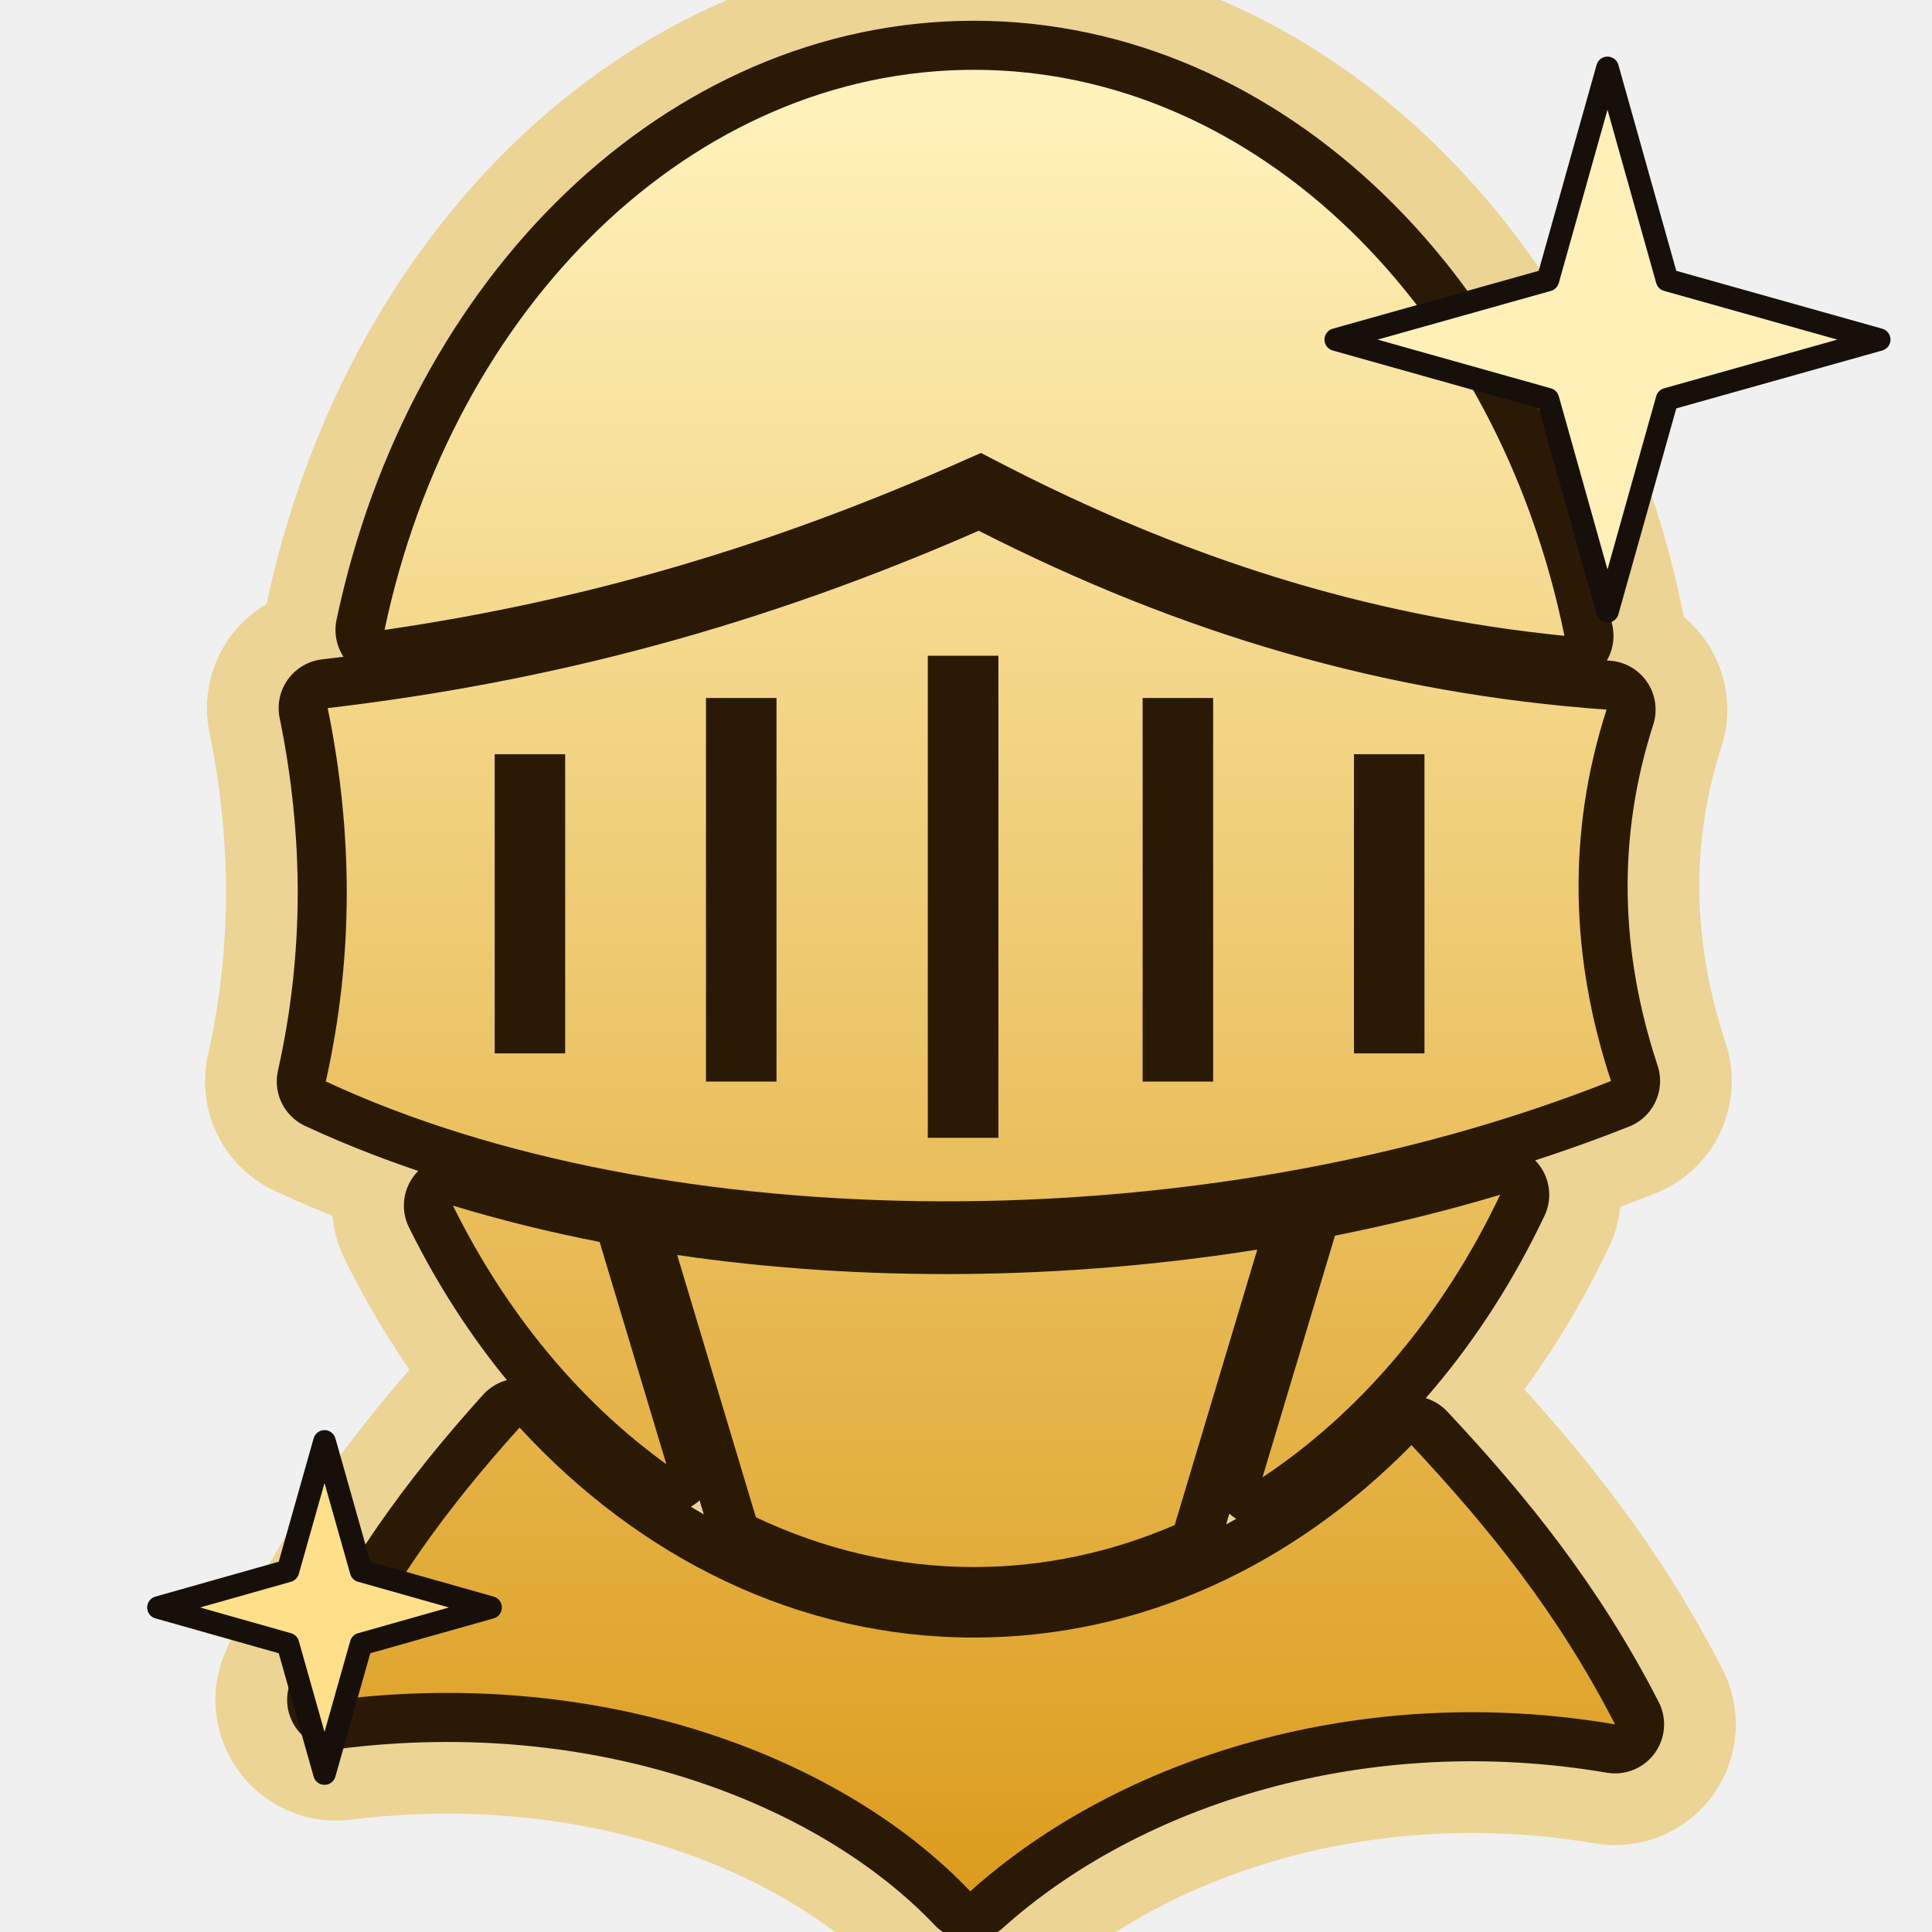
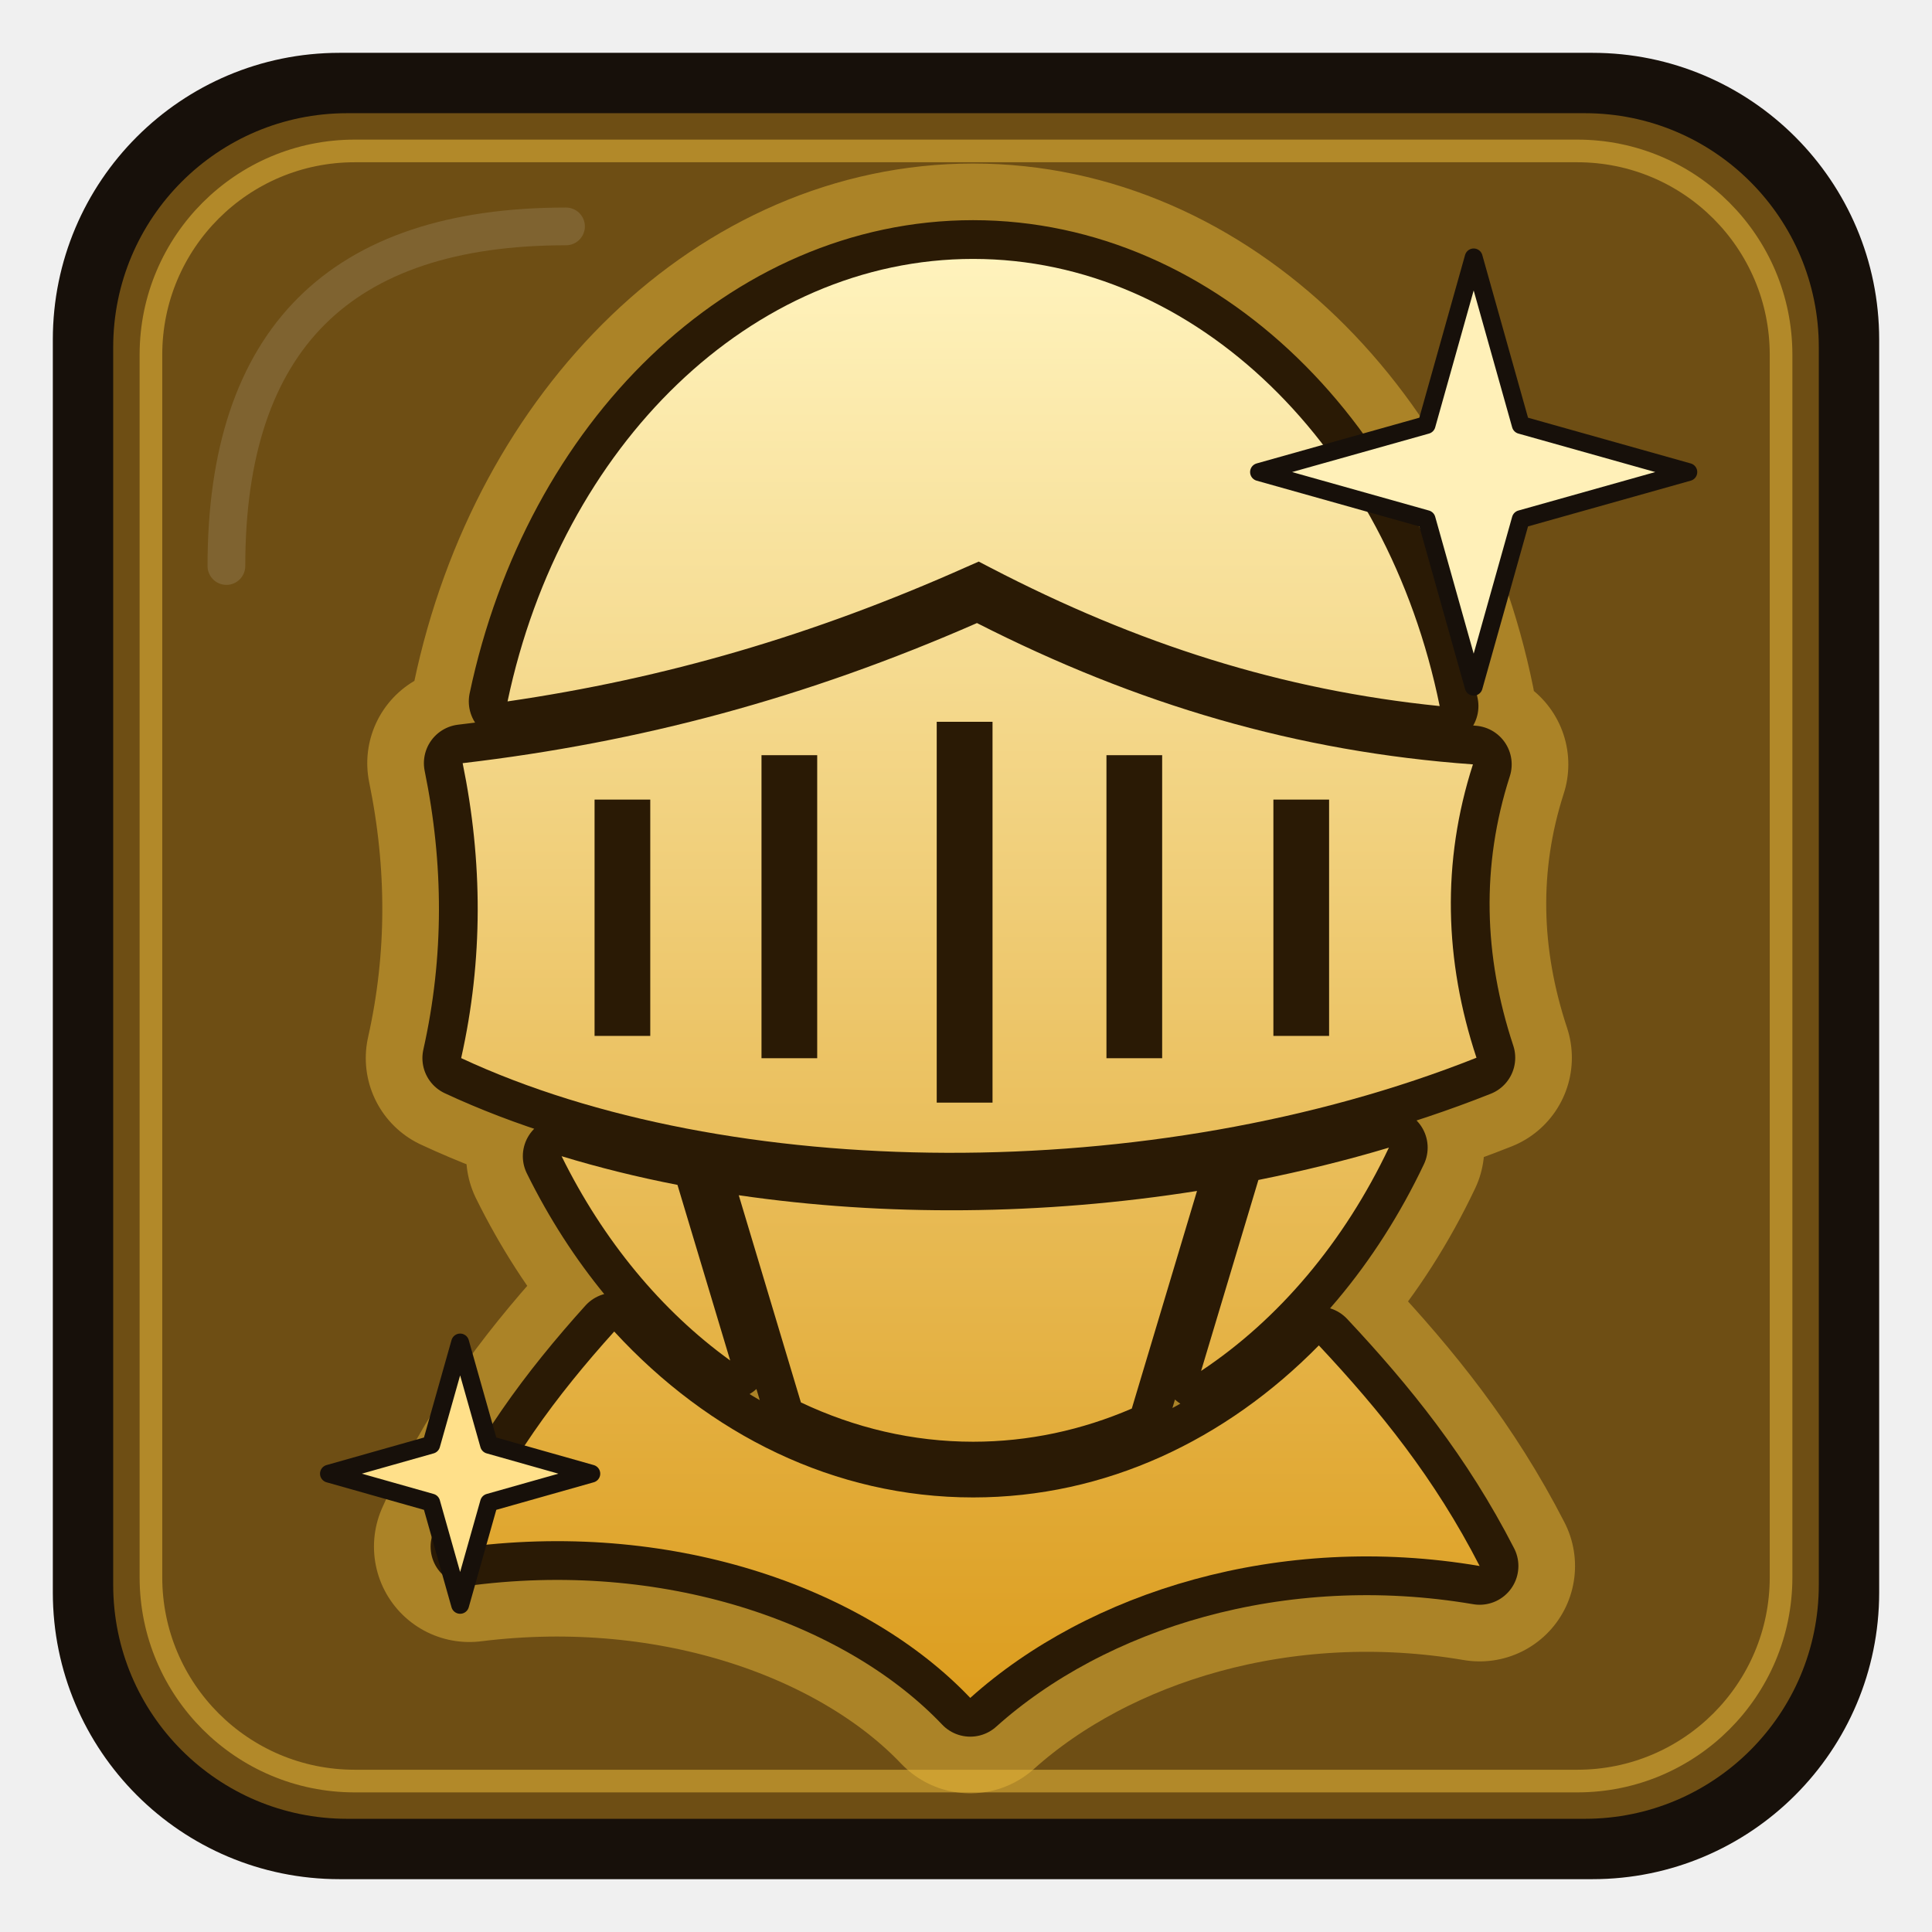
<svg xmlns="http://www.w3.org/2000/svg" viewBox="0 0 512 512">
-   <defs>
-     <linearGradient id="g" x1="0" y1="0" x2="0" y2="1">
-       <stop offset="0" stop-color="#fff3bd" />
-       <stop offset="1" stop-color="#dc9d1e" />
-     </linearGradient>
-   </defs>
-   <g fill="none" stroke="#e8b93a" stroke-opacity="0.5" stroke-width="64" stroke-linejoin="round">
-     <path d="M258.094 18.5c-74.34 0-138.073 62.498-156.188 148.438 52.758-7.697 102.23-22.044 153.938-45.094l4.125-1.813 3.967 2.064c49.424 25.667 97.648 41.026 150.657 46.406-17.66-86.744-81.71-150-156.5-150zm1.28 122.156c-57.41 25.148-112.883 39.993-172.53 47 6.724 32.847 6.91 65.935-.5 98.938 89.29 41.602 231.648 43.154 340.594-.125-10.762-32.516-11.727-65.66-1.188-98.408-59.03-4.235-112.628-20.06-166.375-47.406zm-13.5 33.125h18.72v127.75h-18.72V173.78zm-58.78 11.19h18.687v101.655h-18.686V184.97zm115.72 0h18.686v101.655h-18.688V184.97zm-171.72 14.905h18.687v79.28h-18.686v-79.28zm227.72 0h18.686v79.28h-18.688v-79.28zm38.748 116.75c-14.302 4.282-28.96 7.873-43.78 10.844l-19.22 64.06c26.114-17.337 48.002-43.31 63-74.905zm-277.53 2.875c13.95 28.257 33.448 51.85 56.562 68.53l-17.688-58.905c-13.397-2.61-26.387-5.826-38.875-9.625zm213.156 11.656c-51.63 8.175-104.745 8.588-153.72 1.438l20.845 69.5c18 8.52 37.49 13.187 57.78 13.187 18.588 0 36.507-3.92 53.22-11.124l21.875-73zm-195.5 47.156c-19.436 21.562-36.416 44.367-48.594 72.157 70.233-8.736 133.743 14.684 168.03 50.75 39.684-35.607 103.71-55.685 170.876-44.25-15.08-29.372-33.32-51.982-53.938-74-31.187 31.75-71.53 51-115.968 51-46.568 0-88.65-21.142-120.406-55.658z" />
+   <rect x="14" y="14" width="484" height="484" rx="76" fill="#17100a" />
+   <rect x="30" y="30" width="452" height="452" rx="62" fill="#6e4e14" />
+   <rect x="40" y="40" width="432" height="432" rx="54" fill="none" stroke="#e8b93a" stroke-opacity="0.55" stroke-width="6" />
+   <path d="M60 150 Q60 60 150 60" fill="none" stroke="#fff" stroke-opacity="0.12" stroke-width="10" stroke-linecap="round" />
+   <g transform="translate(54 54) scale(0.79)">
+     <defs>
+       <linearGradient id="g" x1="0" y1="0" x2="0" y2="1">
+         <stop offset="0" stop-color="#fff3bd" />
+         <stop offset="1" stop-color="#dc9d1e" />
+       </linearGradient>
+     </defs>
+     <g fill="none" stroke="#e8b93a" stroke-opacity="0.5" stroke-width="64" stroke-linejoin="round">
+       <path d="M258.094 18.5c-74.34 0-138.073 62.498-156.188 148.438 52.758-7.697 102.23-22.044 153.938-45.094l4.125-1.813 3.967 2.064c49.424 25.667 97.648 41.026 150.657 46.406-17.66-86.744-81.71-150-156.5-150zm1.28 122.156c-57.41 25.148-112.883 39.993-172.53 47 6.724 32.847 6.91 65.935-.5 98.938 89.29 41.602 231.648 43.154 340.594-.125-10.762-32.516-11.727-65.66-1.188-98.408-59.03-4.235-112.628-20.06-166.375-47.406zm-13.5 33.125h18.72v127.75h-18.72V173.78zm-58.78 11.19h18.687v101.655h-18.686V184.97zm115.72 0h18.686v101.655h-18.688V184.97zm-171.72 14.905h18.687v79.28h-18.686v-79.28zm227.72 0h18.686v79.28h-18.688v-79.28zm38.748 116.75c-14.302 4.282-28.96 7.873-43.78 10.844l-19.22 64.06c26.114-17.337 48.002-43.31 63-74.905zm-277.53 2.875c13.95 28.257 33.448 51.85 56.562 68.53l-17.688-58.905c-13.397-2.61-26.387-5.826-38.875-9.625zm213.156 11.656c-51.63 8.175-104.745 8.588-153.72 1.438l20.845 69.5c18 8.52 37.49 13.187 57.78 13.187 18.588 0 36.507-3.92 53.22-11.124l21.875-73zm-195.5 47.156c-19.436 21.562-36.416 44.367-48.594 72.157 70.233-8.736 133.743 14.684 168.03 50.75 39.684-35.607 103.71-55.685 170.876-44.25-15.08-29.372-33.32-51.982-53.938-74-31.187 31.75-71.53 51-115.968 51-46.568 0-88.65-21.142-120.406-55.658z" />
+     </g>
+     <g fill="#2a1a05" stroke="#2a1a05" stroke-width="26" stroke-linejoin="round" stroke-linecap="round">
+       <path d="M258.094 18.5c-74.34 0-138.073 62.498-156.188 148.438 52.758-7.697 102.23-22.044 153.938-45.094l4.125-1.813 3.967 2.064c49.424 25.667 97.648 41.026 150.657 46.406-17.66-86.744-81.71-150-156.5-150zm1.28 122.156c-57.41 25.148-112.883 39.993-172.53 47 6.724 32.847 6.91 65.935-.5 98.938 89.29 41.602 231.648 43.154 340.594-.125-10.762-32.516-11.727-65.66-1.188-98.408-59.03-4.235-112.628-20.06-166.375-47.406zm-13.5 33.125h18.72v127.75h-18.72V173.78zm-58.78 11.19h18.687v101.655h-18.686V184.97zm115.72 0h18.686v101.655h-18.688V184.97zm-171.72 14.905h18.687v79.28h-18.686v-79.28zm227.72 0h18.686v79.28h-18.688v-79.28zm38.748 116.75c-14.302 4.282-28.96 7.873-43.78 10.844l-19.22 64.06c26.114-17.337 48.002-43.31 63-74.905zm-277.53 2.875c13.95 28.257 33.448 51.85 56.562 68.53l-17.688-58.905c-13.397-2.61-26.387-5.826-38.875-9.625zm213.156 11.656c-51.63 8.175-104.745 8.588-153.72 1.438l20.845 69.5c18 8.52 37.49 13.187 57.78 13.187 18.588 0 36.507-3.92 53.22-11.124l21.875-73zm-195.5 47.156c-19.436 21.562-36.416 44.367-48.594 72.157 70.233-8.736 133.743 14.684 168.03 50.75 39.684-35.607 103.71-55.685 170.876-44.25-15.08-29.372-33.32-51.982-53.938-74-31.187 31.75-71.53 51-115.968 51-46.568 0-88.65-21.142-120.406-55.658z" />
+     </g>
+     <g fill="url(#g)">
+       <path d="M258.094 18.5c-74.34 0-138.073 62.498-156.188 148.438 52.758-7.697 102.23-22.044 153.938-45.094l4.125-1.813 3.967 2.064c49.424 25.667 97.648 41.026 150.657 46.406-17.66-86.744-81.71-150-156.5-150zm1.28 122.156c-57.41 25.148-112.883 39.993-172.53 47 6.724 32.847 6.91 65.935-.5 98.938 89.29 41.602 231.648 43.154 340.594-.125-10.762-32.516-11.727-65.66-1.188-98.408-59.03-4.235-112.628-20.06-166.375-47.406zm-13.5 33.125h18.72v127.75h-18.72V173.78zm-58.78 11.19h18.687v101.655h-18.686V184.97zm115.72 0h18.686v101.655h-18.688V184.97zm-171.72 14.905h18.687v79.28h-18.686v-79.28zm227.72 0h18.686v79.28h-18.688v-79.28zm38.748 116.75c-14.302 4.282-28.96 7.873-43.78 10.844l-19.22 64.06c26.114-17.337 48.002-43.31 63-74.905zm-277.53 2.875c13.95 28.257 33.448 51.85 56.562 68.53l-17.688-58.905c-13.397-2.61-26.387-5.826-38.875-9.625zm213.156 11.656c-51.63 8.175-104.745 8.588-153.72 1.438l20.845 69.5c18 8.52 37.49 13.187 57.78 13.187 18.588 0 36.507-3.92 53.22-11.124l21.875-73zm-195.5 47.156c-19.436 21.562-36.416 44.367-48.594 72.157 70.233-8.736 133.743 14.684 168.03 50.75 39.684-35.607 103.71-55.685 170.876-44.25-15.08-29.372-33.32-51.982-53.938-74-31.187 31.75-71.53 51-115.968 51-46.568 0-88.65-21.142-120.406-55.658z" />
+     </g>
+     <path fill="#fff0b8" stroke="#17100a" stroke-width="6" stroke-linejoin="round" d="M426 18L441.8 74.2L498 90L441.8 105.8L426 162L410.2 105.8L354 90L410.2 74.2Z" />
+     <path fill="#ffe08a" stroke="#17100a" stroke-width="6" stroke-linejoin="round" d="M86 382L95.7 416.3L130 426L95.7 435.7L86 470L76.3 435.7L42 426L76.3 416.3Z" />
  </g>
-   <g fill="#2a1a05" stroke="#2a1a05" stroke-width="26" stroke-linejoin="round" stroke-linecap="round">
-     <path d="M258.094 18.5c-74.34 0-138.073 62.498-156.188 148.438 52.758-7.697 102.23-22.044 153.938-45.094l4.125-1.813 3.967 2.064c49.424 25.667 97.648 41.026 150.657 46.406-17.66-86.744-81.71-150-156.5-150zm1.28 122.156c-57.41 25.148-112.883 39.993-172.53 47 6.724 32.847 6.91 65.935-.5 98.938 89.29 41.602 231.648 43.154 340.594-.125-10.762-32.516-11.727-65.66-1.188-98.408-59.03-4.235-112.628-20.06-166.375-47.406zm-13.5 33.125h18.72v127.75h-18.72V173.78zm-58.78 11.19h18.687v101.655h-18.686V184.97zm115.72 0h18.686v101.655h-18.688V184.97zm-171.72 14.905h18.687v79.28h-18.686v-79.28zm227.72 0h18.686v79.28h-18.688v-79.28zm38.748 116.75c-14.302 4.282-28.96 7.873-43.78 10.844l-19.22 64.06c26.114-17.337 48.002-43.31 63-74.905zm-277.53 2.875c13.95 28.257 33.448 51.85 56.562 68.53l-17.688-58.905c-13.397-2.61-26.387-5.826-38.875-9.625zm213.156 11.656c-51.63 8.175-104.745 8.588-153.72 1.438l20.845 69.5c18 8.52 37.49 13.187 57.78 13.187 18.588 0 36.507-3.92 53.22-11.124l21.875-73zm-195.5 47.156c-19.436 21.562-36.416 44.367-48.594 72.157 70.233-8.736 133.743 14.684 168.03 50.75 39.684-35.607 103.71-55.685 170.876-44.25-15.08-29.372-33.32-51.982-53.938-74-31.187 31.75-71.53 51-115.968 51-46.568 0-88.65-21.142-120.406-55.658z" />
-   </g>
-   <g fill="url(#g)">
-     <path d="M258.094 18.5c-74.34 0-138.073 62.498-156.188 148.438 52.758-7.697 102.23-22.044 153.938-45.094l4.125-1.813 3.967 2.064c49.424 25.667 97.648 41.026 150.657 46.406-17.66-86.744-81.71-150-156.5-150zm1.28 122.156c-57.41 25.148-112.883 39.993-172.53 47 6.724 32.847 6.91 65.935-.5 98.938 89.29 41.602 231.648 43.154 340.594-.125-10.762-32.516-11.727-65.66-1.188-98.408-59.03-4.235-112.628-20.06-166.375-47.406zm-13.5 33.125h18.72v127.75h-18.72V173.78zm-58.78 11.19h18.687v101.655h-18.686V184.97zm115.72 0h18.686v101.655h-18.688V184.97zm-171.72 14.905h18.687v79.28h-18.686v-79.28zm227.72 0h18.686v79.28h-18.688v-79.28zm38.748 116.75c-14.302 4.282-28.96 7.873-43.78 10.844l-19.22 64.06c26.114-17.337 48.002-43.31 63-74.905zm-277.53 2.875c13.95 28.257 33.448 51.85 56.562 68.53l-17.688-58.905c-13.397-2.61-26.387-5.826-38.875-9.625zm213.156 11.656c-51.63 8.175-104.745 8.588-153.72 1.438l20.845 69.5c18 8.52 37.49 13.187 57.78 13.187 18.588 0 36.507-3.92 53.22-11.124l21.875-73zm-195.5 47.156c-19.436 21.562-36.416 44.367-48.594 72.157 70.233-8.736 133.743 14.684 168.03 50.75 39.684-35.607 103.71-55.685 170.876-44.25-15.08-29.372-33.32-51.982-53.938-74-31.187 31.75-71.53 51-115.968 51-46.568 0-88.65-21.142-120.406-55.658z" />
-   </g>
-   <path fill="#fff0b8" stroke="#17100a" stroke-width="6" stroke-linejoin="round" d="M426 18L441.8 74.2L498 90L441.8 105.8L426 162L410.2 105.8L354 90L410.2 74.2Z" />
-   <path fill="#ffe08a" stroke="#17100a" stroke-width="6" stroke-linejoin="round" d="M86 382L95.7 416.3L130 426L95.7 435.7L86 470L76.3 435.7L42 426L76.3 416.3Z" />
</svg>
